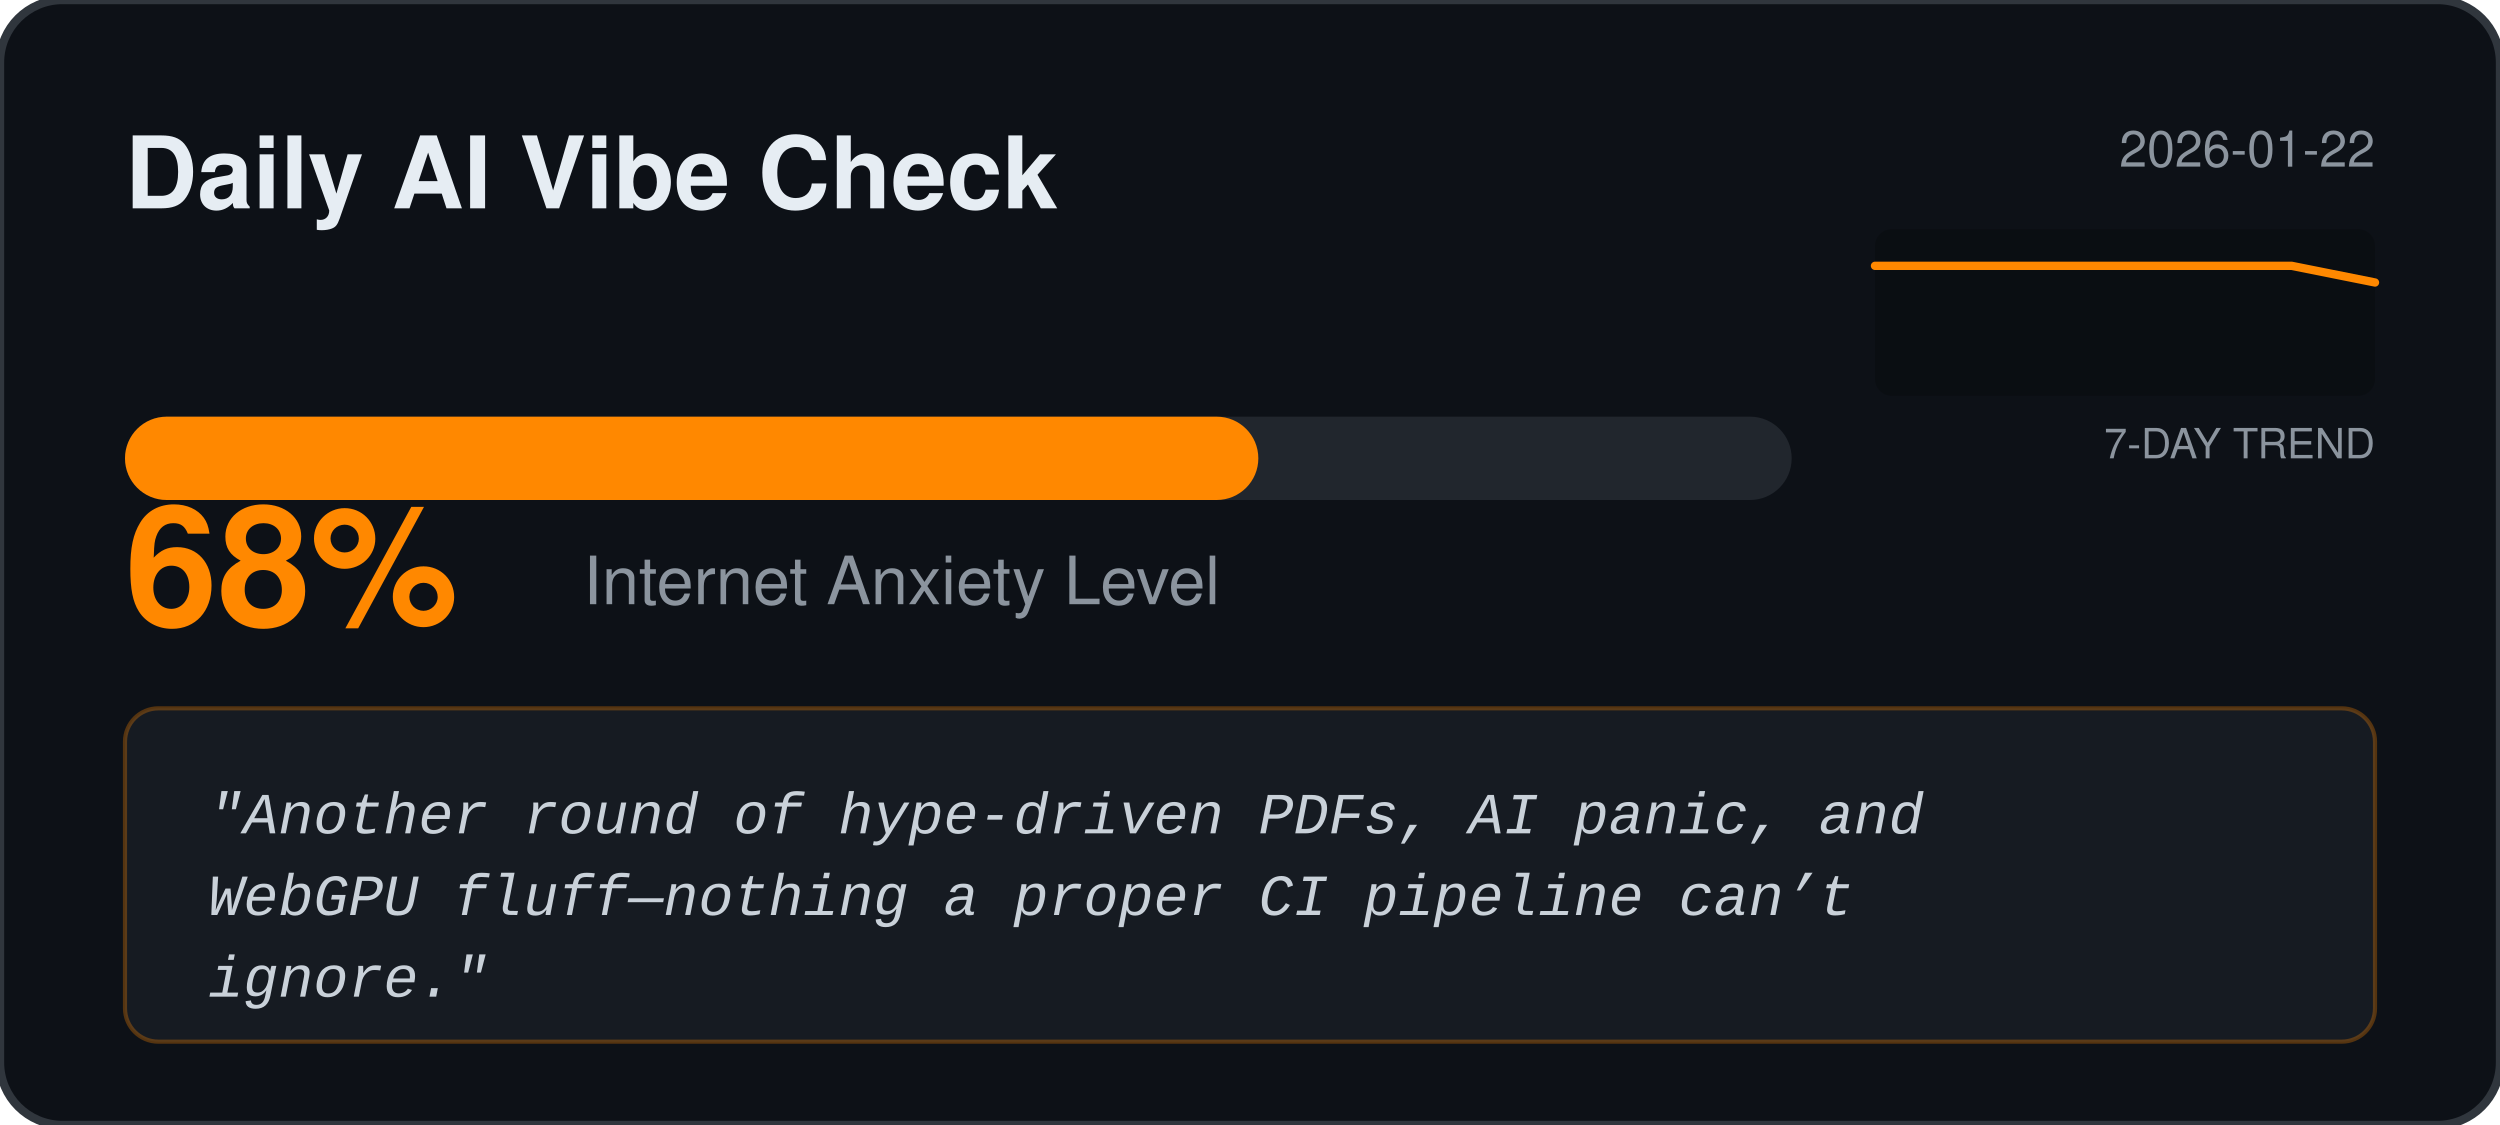
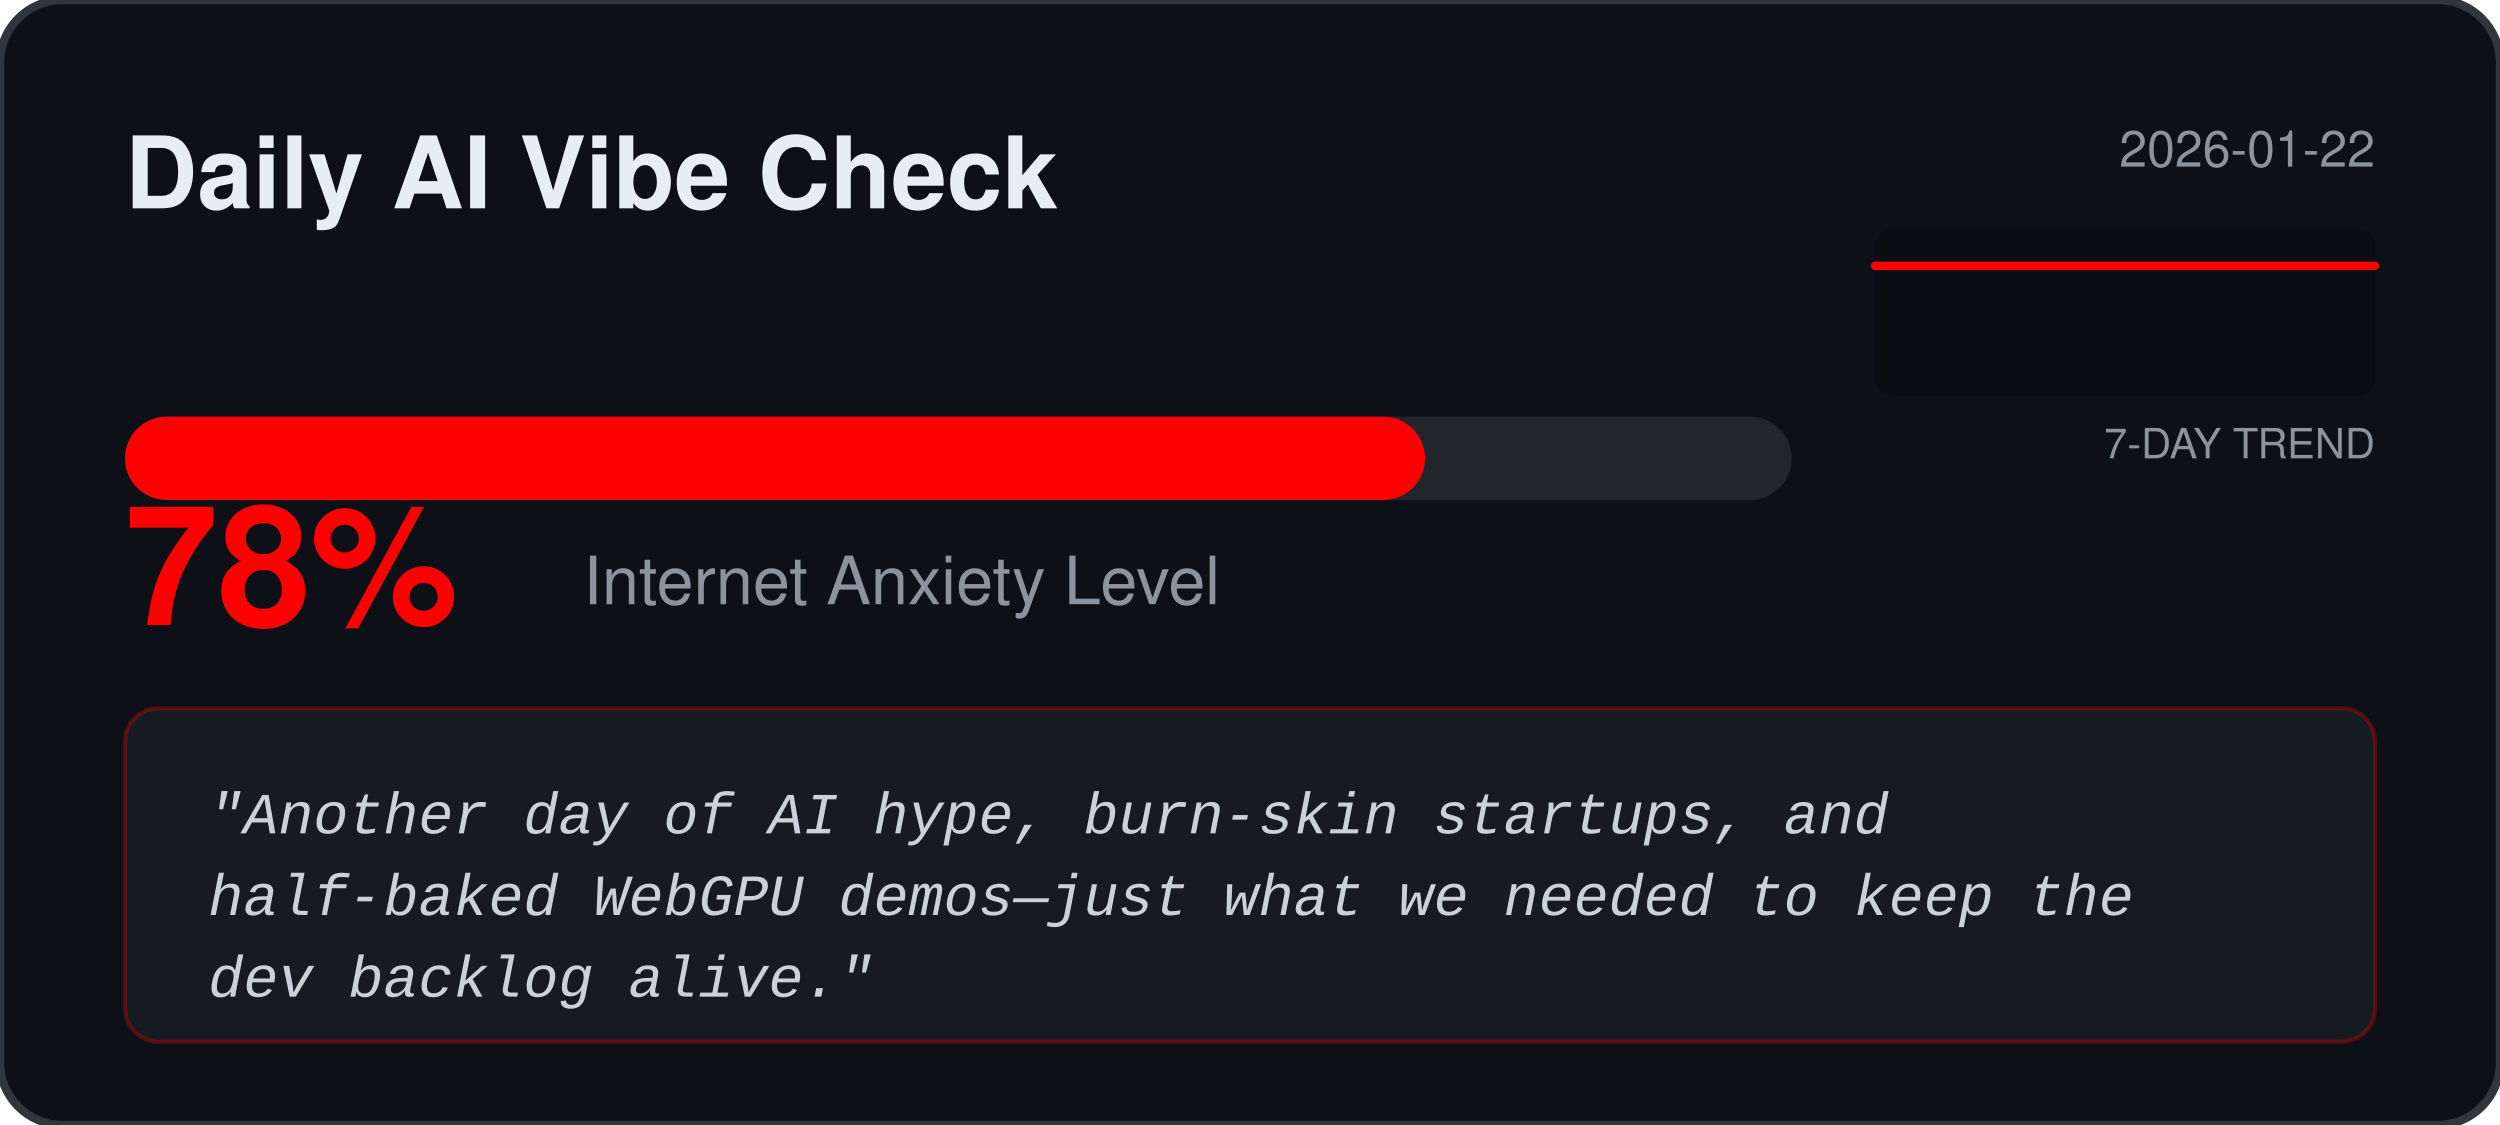
<svg xmlns="http://www.w3.org/2000/svg" width="600" height="270" viewBox="0 0 600 270" fill="none">
  <rect width="600" height="270" rx="15" fill="#0D1117" stroke="#30363D" stroke-width="2" />
  <text x="30" y="50" fill="#E6EDF3" font-family="Segoe UI, Helvetica, sans-serif" font-weight="bold" font-size="24">Daily AI Vibe Check</text>
  <text x="570" y="40" fill="#8B949E" font-family="Segoe UI, Helvetica, sans-serif" font-size="12" text-anchor="end">2026-01-22</text>
  <rect x="450" y="55" width="120" height="40" fill="#000000" fill-opacity="0.2" rx="4" />
  <text x="570" y="110" fill="#8B949E" font-family="Segoe UI, Helvetica, sans-serif" font-size="10" text-anchor="end">7-DAY TREND</text>
-   <polyline points="450.0,63.8 470.0,63.8 490.0,63.8 510.0,63.8 530.0,63.8 550.0,63.8 570.0,67.8" fill="none" stroke="#FF8800" stroke-width="2" stroke-linecap="round" stroke-linejoin="round" />
+   <polyline points="450.0,63.8 470.0,63.8 490.0,63.8 510.0,63.8 530.0,63.8 550.0,63.8 570.0,63.8" fill="none" stroke="#FF0000" stroke-width="2" stroke-linecap="round" stroke-linejoin="round" />
  <rect x="30" y="100" width="400" height="20" rx="10" fill="#21262D" />
-   <rect x="30" y="100" width="272.0" height="20" rx="10" fill="#FF8800" />
-   <text x="30" y="150" fill="#FF8800" font-family="Segoe UI, Helvetica, sans-serif" font-weight="bold" font-size="40">68%</text>
+   <rect x="30" y="100" width="312.0" height="20" rx="10" fill="#FF0000" />
+   <text x="30" y="150" fill="#FF0000" font-family="Segoe UI, Helvetica, sans-serif" font-weight="bold" font-size="40">78%</text>
  <text x="140" y="145" fill="#8B949E" font-family="Segoe UI, Helvetica, sans-serif" font-size="16">Internet Anxiety Level</text>
-   <rect x="30" y="170" width="540" height="80" rx="8" fill="#161B22" stroke="#FF8800" stroke-opacity="0.3" />
+   <rect x="30" y="170" width="540" height="80" rx="8" fill="#161B22" stroke="#FF0000" stroke-opacity="0.3" />
  <text x="50" y="200" fill="#C9D1D9" font-family="Courier New, monospace" font-size="14" font-style="italic">
-     <tspan x="50" dy="0">"Another round of hype‑driven PDFs, AI panic, and</tspan>
-     <tspan x="50" dy="1.4em">WebGPU fluff—nothing a proper CI pipeline can’t</tspan>
-     <tspan x="50" dy="1.4em">ignore."</tspan>
+     <tspan x="50" dy="0">"Another day of AI hype, burn‑skin startups, and</tspan>
+     <tspan x="50" dy="1.4em">half‑baked WebGPU demos—just what we needed to keep the</tspan>
+     <tspan x="50" dy="1.4em">dev backlog alive."</tspan>
  </text>
</svg>
